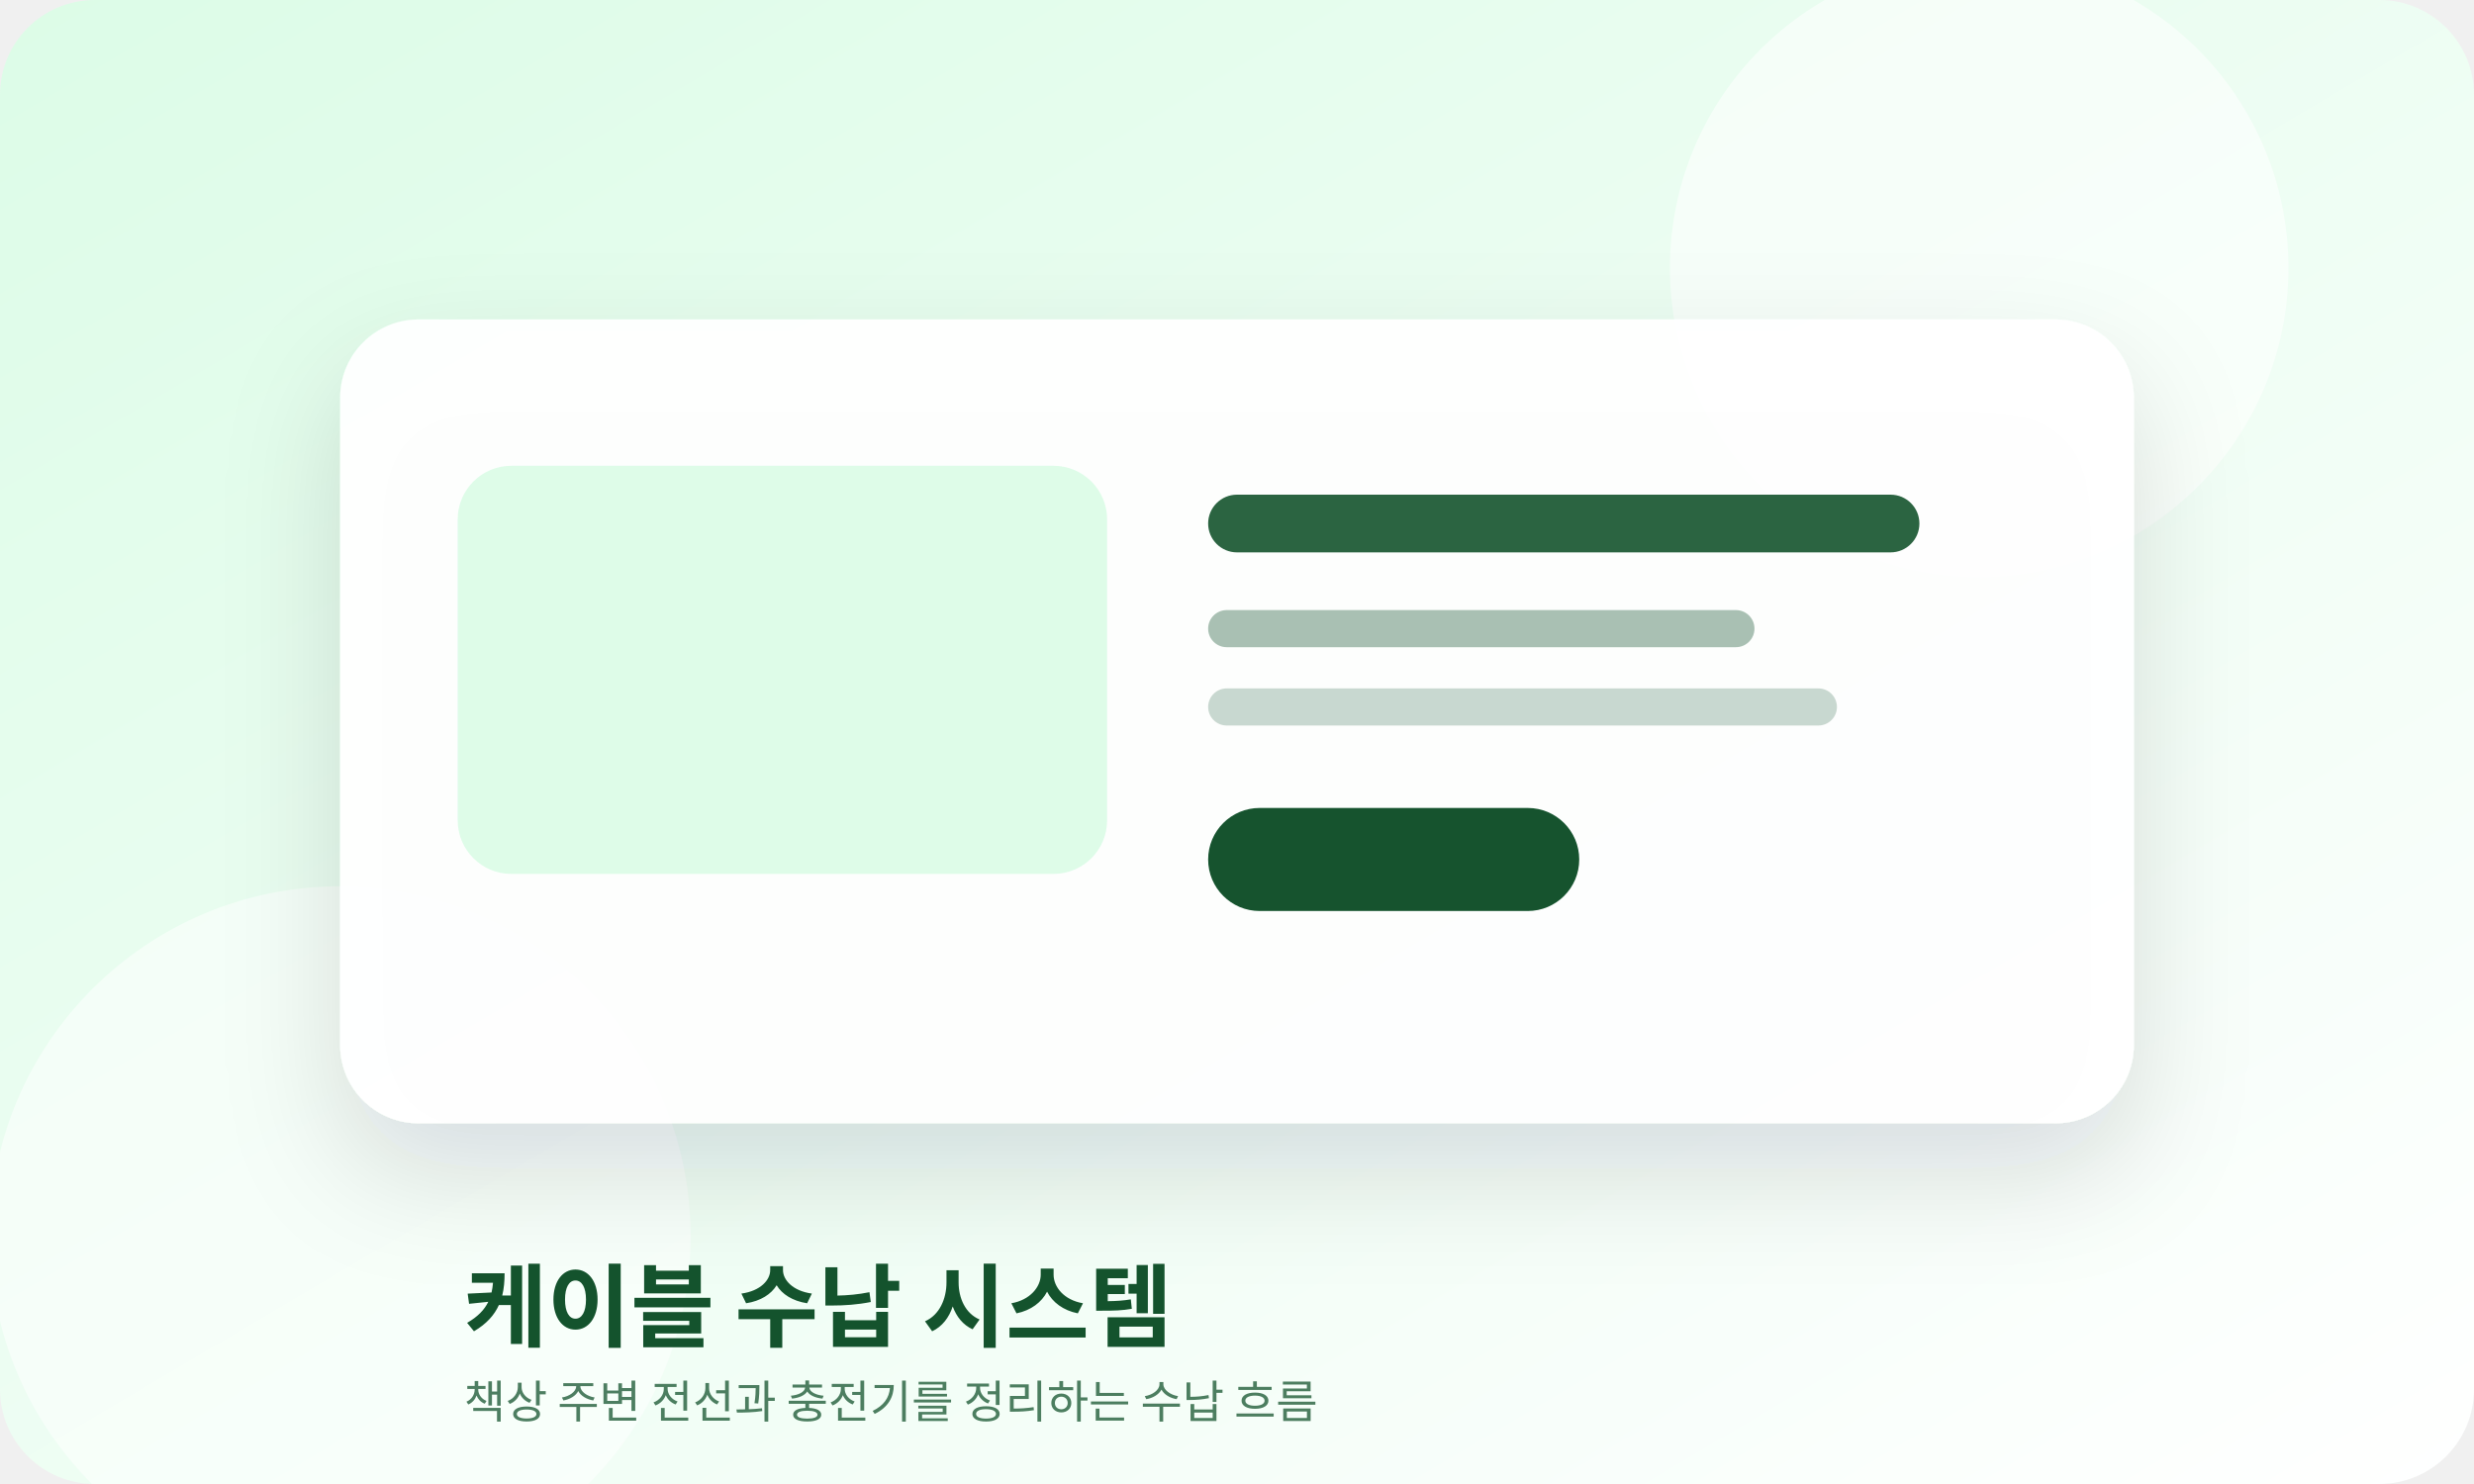
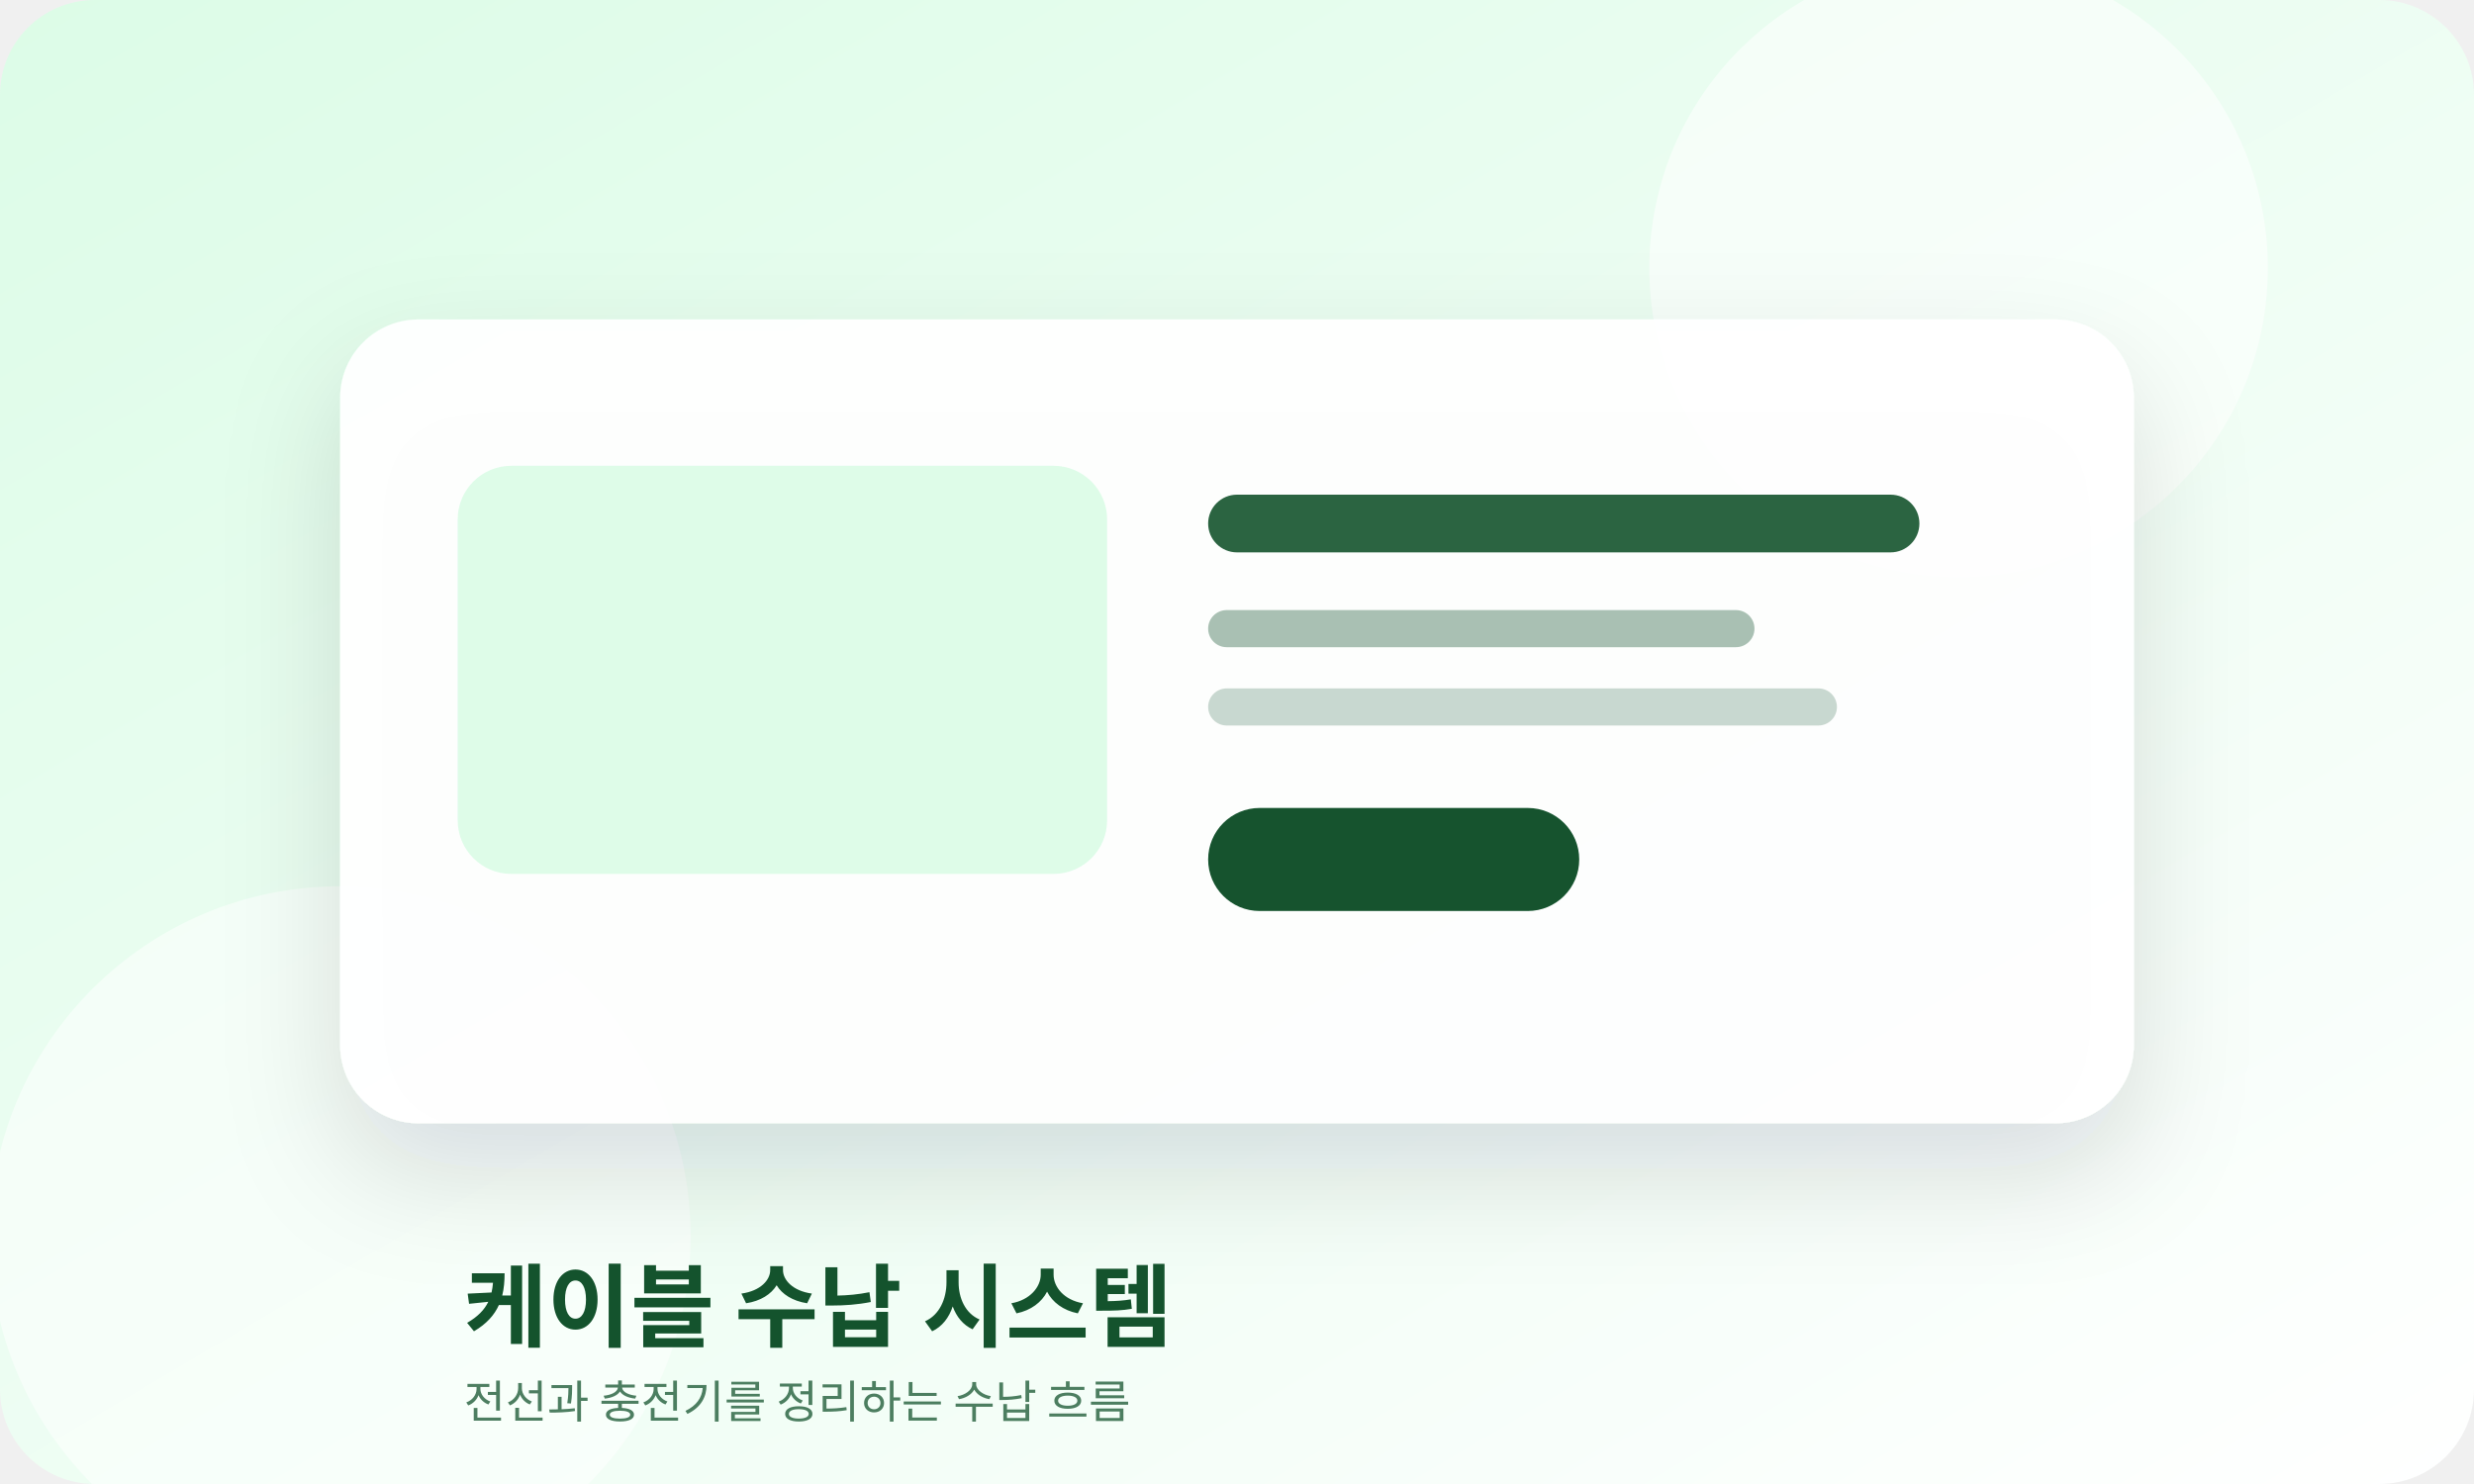
<svg xmlns="http://www.w3.org/2000/svg" width="1200" height="720" viewBox="0 0 1200 720" role="img" aria-label="케이블 수납 시스템">
  <defs>
    <linearGradient id="g" x1="0" x2="1" y1="0" y2="1">
      <stop stop-color="#dcfce7" offset="0" />
      <stop stop-color="#ffffff" offset="1" />
    </linearGradient>
    <filter id="shadow" x="-20%" y="-20%" width="140%" height="140%">
      <feDropShadow dx="0" dy="24" stdDeviation="28" flood-color="#0f172a" flood-opacity=".14" />
    </filter>
  </defs>
  <rect width="1200" height="720" rx="46" fill="url(#g)" />
-   <circle cx="960" cy="130" r="150" fill="#ffffff" opacity=".55" />
-   <circle cx="165" cy="600" r="170" fill="#ffffff" opacity=".5" />
+   <circle cx="950" cy="130" r="150" fill="#fff" opacity=".55" />
+   <circle cx="165" cy="600" r="170" fill="#fff" opacity=".5" />
  <g filter="url(#shadow)">
    <rect x="165" y="155" width="870" height="390" rx="38" fill="#fff" opacity=".94" />
    <rect x="222" y="226" width="315" height="198" rx="26" fill="#dcfce7" opacity=".95" />
    <rect x="586" y="240" width="345" height="28" rx="14" fill="#14532d" opacity=".9" />
    <rect x="586" y="296" width="265" height="18" rx="9" fill="#14532d" opacity=".36" />
    <rect x="586" y="334" width="305" height="18" rx="9" fill="#14532d" opacity=".22" />
    <rect x="586" y="392" width="180" height="50" rx="25" fill="#14532d" />
  </g>
  <text x="225" y="650" fill="#14532d" font-family="Arial, sans-serif" font-size="44" font-weight="800">케이블 수납 시스템</text>
-   <text x="225" y="688" fill="#14532d" opacity=".75" font-family="Arial, sans-serif" font-size="22">책상 주변 전선과 충전기를 정리하는 수납 흐름</text>
+   <text x="225" y="688" fill="#14532d" opacity=".75" font-family="Arial, sans-serif" font-size="22">전선과 충전기를 정리하는 수납 흐름</text>
</svg>
